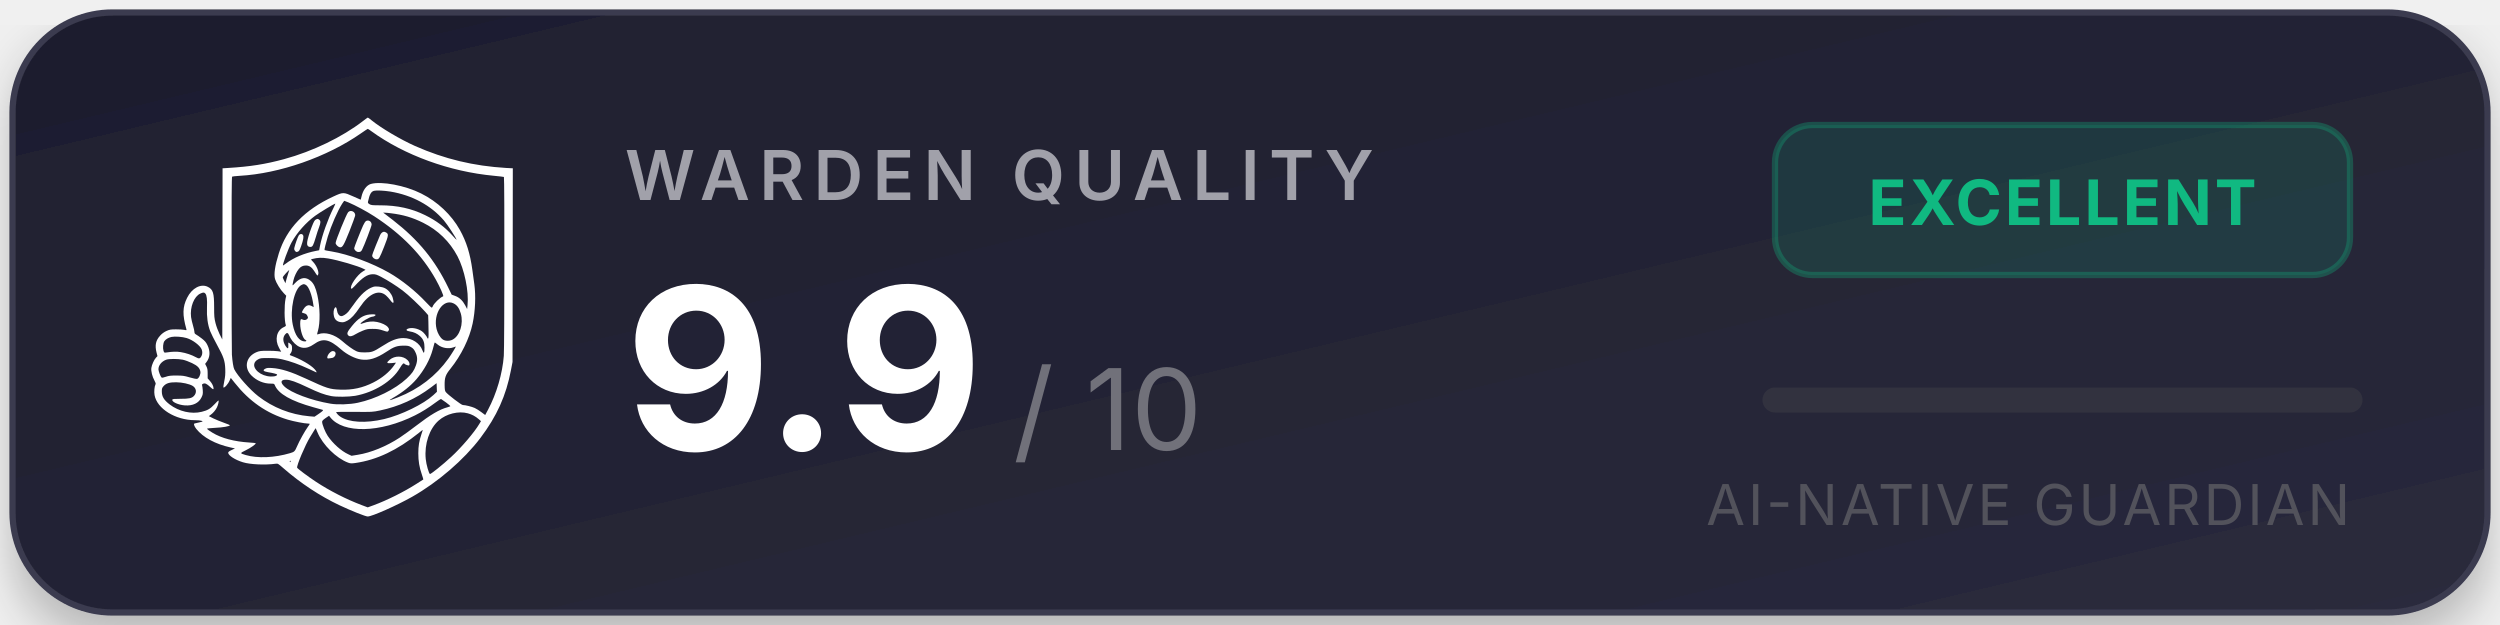
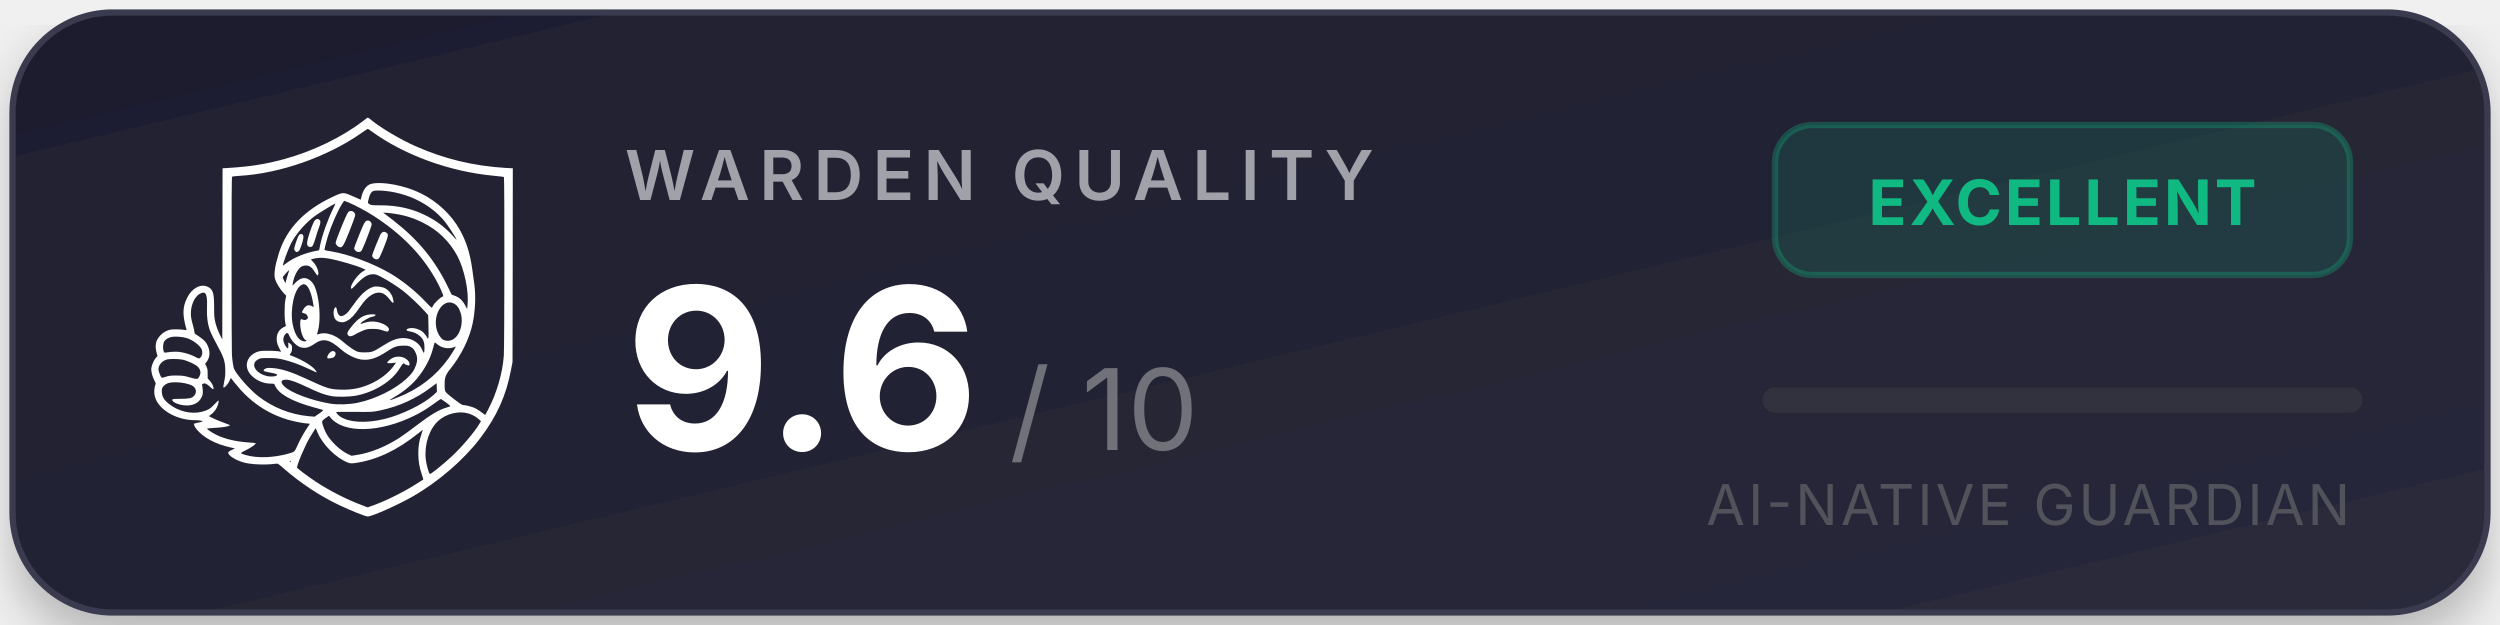
- <svg xmlns="http://www.w3.org/2000/svg" width="400" height="100" viewBox="0 0 400 100" fill="none" data-warden-score="9.9" data-warden-timestamp="1771713777" data-warden-signature="09f59e26331572a5729d2369886bf3ea90938797a37a3c4654ed8b212ed1a3de">
-   <a href="https://warden.ai/verify?score=9.9&amp;sig=09f59e26331572a5729d2369886bf3ea90938797a37a3c4654ed8b212ed1a3de&amp;ts=1771713777" target="_blank">
+ <svg xmlns="http://www.w3.org/2000/svg" width="400" height="100" viewBox="0 0 400 100" fill="none" data-warden-score="9.6" data-warden-timestamp="1771715582" data-warden-signature="c42913068c0b015b4acca5b08c54ca1a99bceb813f325ea0a72b48a6f2abdcb1">
+   <a href="https://warden.ai/verify?score=9.6&amp;sig=c42913068c0b015b4acca5b08c54ca1a99bceb813f325ea0a72b48a6f2abdcb1&amp;ts=1771715582" target="_blank">
    <defs>
      <filter id="shadow" x="-10%" y="-10%" width="120%" height="120%">
        <feDropShadow dx="0" dy="4" stdDeviation="4" flood-color="#000" flood-opacity="0.25" />
      </filter>
      <linearGradient id="cardGrad" x1="0" y1="0" x2="1" y2="1">
        <stop offset="0%" stop-color="#1e1e2e" />
        <stop offset="100%" stop-color="#2a2a3c" />
      </linearGradient>
      <linearGradient id="scoreGrad" x1="0" y1="0" x2="1" y2="0">
        <stop offset="0%" stop-color="#10B981" />
        <stop offset="100%" stop-color="#059669" />
      </linearGradient>
    </defs>
    <rect x="2" y="2" width="396" height="96" rx="16" fill="url(#cardGrad)" stroke="#3b3b4f" stroke-width="1" filter="url(#shadow)" />
    <g transform="translate(24, 18) scale(0.09)">
      <path fill="#ffffff" d="m378.5 15.3c-36.8 28.4-89.3 53.8-140.1 67.6-33.1 9-60.2 13.3-99.6 15.7l-9.8 0.6-0.2 152.1-0.3 152.2-4.8-9.5c-2.7-5.6-5.7-13.6-7.2-19.5-2.2-8.8-2.5-12.1-2.5-28.6 0-25-1.9-31.3-11.1-35.9-12.3-6.3-28.4 2.1-36.9 19.4-8.2 16.4-8.5 30.2-1.4 55.5 0.7 2.4 0.6 2.4-3.7 1.5-2.4-0.5-9.1-0.9-14.9-0.9-9.4 0.1-11.2 0.4-16.8 2.9-4.2 2-7.9 4.6-11.1 8.2-7.9 8.6-9.7 17-6.5 30l1.7 6.5-2.6 2.7c-3.4 3.5-7.5 12.7-8.3 18.3-0.8 5.7 1.7 15.6 5.5 22.4 2.1 3.8 2.6 5.6 1.9 6.8-1.9 3.5-2.8 13.1-1.7 19.1 4.3 24.2 37 44.5 71.6 44.6 5 0 10.4 0.5 12 1.1 2.7 1.2 2.7 1.2-3.2 2.6-3.3 0.8-7.1 1.6-8.3 1.9-2 0.4-2.3 0.9-1.7 3.2 0.3 1.5 2 4.5 3.7 6.6 12.2 15.3 33.9 27.1 61.1 33.1l7.8 1.7-6.1 2.9c-4.3 2-6 3.4-6 4.8 0 4.7 12.3 12.7 26.2 16.9 12.9 4 39.8 5.2 58.3 2.6 3.9-0.5 4.3-0.2 13.7 8 30.6 26.7 65 49.4 99.4 65.7 20.5 9.7 46.5 20.1 50.4 20.1 7.5 0.1 52-19.7 79-35 46-26.1 92.1-65.9 121.4-104.6 29.4-39 45.7-75.3 54.3-120.6l2.8-14.5 0.3-172.1 0.2-172.2-11.7-0.6c-58.1-3.5-109.5-15.8-162-39-25.6-11.4-60.2-31.8-77.1-45.5-3.4-2.8-6.5-5.1-7-5.1-0.4 0-4.3 2.9-8.7 6.3zm15.1 18c58.4 42.5 139.2 71.9 217.8 79.2 9.3 0.9 17.3 1.8 17.8 2.1 1.2 0.8 1 300.8-0.2 317.9-2.3 31.3-12.9 67.5-28.1 96l-5 9.3-6.7-5c-3.7-2.8-9-6.2-11.9-7.5-5.1-2.3-16.4-5.2-21.3-5.3-2.7-0.1-26.8-18.6-30.2-23.1-1.5-2-1.9-4.4-2-12-0.2-13.5 1.5-18.4 10.2-29.2 19.2-23.8 34-53.9 39.6-80.7 4.7-22.6 5.8-48.7 3-69.5-0.9-6.1-2.4-17.5-3.5-25.5-4-29.3-10.5-50.1-22.2-71.2-15-26.9-39.7-50.3-68.8-64.8-28.4-14.3-70.5-22.2-89.4-17-7.7 2.2-14.2 11.1-16.8 22.9-0.6 2.8-1.2 5.1-1.4 5.1-0.2 0-5.9-2.5-12.7-5.6-17.8-8-18.4-8.1-35.9 0-51.1 23.6-83.2 57-96.9 101.1-6.9 21.9-9.1 37.2-6.7 45.6 2.1 6.9 9.5 19 15.4 25l4.5 4.7-1.2 5.3c-2.5 11.7-2.3 39.8 0.5 47 0.4 1.1-0.6 2.1-3.5 3.4-13 5.9-16.7 22.3-8.5 37.1l3.7 6.7-5.8-0.9c-3.3-0.5-11.7-0.9-18.9-0.8-10.9 0-13.9 0.4-18.5 2.2-19.2 7.6-23.8 27.5-9.7 41.7 9.4 9.3 21.6 14.5 34.3 14.5 5.9 0 6.2 0.1 7.4 3 6.3 15.1 28.8 28 68.5 39 8.3 2.4 15.6 4.4 16.4 4.6 1.9 0.6 0.3 2.2-7.6 7.6l-6.8 4.6-9.5-0.8c-32.8-2.9-64.6-15.4-90.6-35.7-14.6-11.3-36.9-36.3-42.6-47.8-1.6-3.1-3.3-13.9-4.2-26-0.3-3.9-0.6-76.5-0.6-161.4-0.1-113.6 0.2-154.6 1-155.1 0.6-0.4 6.5-1 13.1-1.4 71.3-4 155.7-33.5 215.9-75.5 6.3-4.4 11.8-8 12.1-8 0.4-0.1 3.3 1.8 6.5 4.2zm33.9 107.3c38.5 6.4 71.8 24.4 95 51.3 6 6.9 22.4 32.1 22.5 34.3 0 0.4-3.3-2.9-7.3-7.5-13.4-15-28.8-26.5-48.6-36.2-24.4-12-49.3-17.4-79.6-17.5-14.2 0-16.4-0.2-19.3-2-2.7-1.7-3.1-2.4-2.6-4.7 2.8-13.1 5.5-17.7 10.7-19.1 4.2-1.1 18-0.4 29.2 1.4zm-74.4 19.4c11.8 4.9 32.5 16 45.4 24.4 49.3 32.1 85.1 68.8 109.5 112.4 7.4 13.2 14.6 29.5 13.2 30-5.5 1.8-17.1 13.1-18.7 18.2-0.4 1.1-1.2 1.9-1.8 1.9-0.7-0.1-5-4.2-9.7-9.3-18.3-19.7-43.8-40.1-66-52.8-29.9-17.1-72.8-33-102.3-37.8-6.6-1.1-12.2-2.1-12.4-2.4-0.6-0.6 2.4-12.9 5.8-24.1 6.1-19.7 17.4-45.6 25.5-58.3 1.9-2.8 3.5-5.2 3.8-5.2 0.2 0 3.6 1.4 7.7 3zm-26.7 9.2c-10.1 20.1-20.4 49-24.1 67.4l-1.6 8.3-5.6 1.1c-20.8 4.1-40.1 12.2-53.5 22.5-2.6 1.9-4.8 3.5-5 3.5-1.9 0 9.3-30.3 15.1-41 9.3-17.1 25.8-35.7 42.1-47.5 7.8-5.7 33.8-21.4 35.5-21.5 0.4 0-0.9 3.3-2.9 7.2zm101.6 9.9c22.3 2.7 38.4 7.5 57.5 16.9 26.5 13.2 47.3 33.4 61.1 59.5 12.4 23.4 20.5 62.8 17.9 87l-0.7 6.9-3.5-6.7c-4.5-8.4-10.3-13.9-18-16.7l-6-2.2-6.1-12.6c-23.4-48.6-52.8-84.6-98.4-120-7-5.5-13.8-10.6-15-11.5l-2.3-1.6h2.5c1.4-0.1 6.4 0.4 11 1zm-111.3 80.4c17.8 2.9 53.5 13.4 63.7 18.7l2.8 1.5-4.4 2.6c-10.5 6.1-24.8 27.1-21 30.9 0.6 0.6 2.7-1 5.8-4.4 14.3-15.6 22.9-21.2 32.6-21.3 4.8 0 6.9 0.7 14.5 4.6 11.7 6.2 26.7 15.6 38.3 24.3 9.9 7.4 31.3 27.6 40.3 37.9l5.2 6 0.4 11.6c0.6 19.6 0.5 29-0.3 29.8-0.5 0.4-1.1 0.3-1.3-0.4-1.2-3.5-6.8-10.4-10.2-12.6-7.3-4.9-17.6-6.8-24-4.6-5 1.8-3.7 4.2 2.8 5.1 7.1 1.1 12.9 3.7 17.9 8.2 6 5.4 8.2 11 8.2 20.3 0 10.3-1.2 12-3.6 5.3-4.7-13-18.6-22-33.9-22-11.4 0-21.7 4-38.2 14.7-15.1 9.7-18.2 10.8-30.3 10.8-8.7-0.1-11.3-0.4-15.4-2.3-5.6-2.6-16-10-25.1-18-13.4-11.7-30.3-16.6-42.2-12.1-2.7 1-2.7 0.8-0.8-5.7 4.3-14.8 3.9-42-1-63.9-3-13.1-6.2-20.1-11.5-24.9-8.9-8-18.3-6.8-28.3 3.8-5.2 5.6-5.1 5.9-2.6-5.4 1.4-6.4 5.6-15.3 9.5-19.9 3.5-4.3 7.4-6.1 12.7-6.1 5.7 0 10.2 3 14.4 9.5 6.2 9.6 5.8 9.2 7.1 6.9 2.3-4.3-2.4-16.2-9.1-23.1-4-4.2-4-4.2-1.6-4.8 10.5-2.6 17.1-2.9 28.6-1zm-71.8 29.2c-1.5 4.9-3.1 10.1-3.4 11.8l-0.7 3-2.3-4.5c-1.3-2.5-2.4-5.2-2.5-6.1 0-1.2 10.5-12.8 11.6-12.9 0.1 0-1.1 3.9-2.7 8.7zm32 17.7c5.3 2.8 11 17.6 13.5 35.4l0.6 4.2-3.7-2c-4.2-2.2-7.6-1.8-11.1 1.4-2.1 1.8-6.2 8.5-6.2 10 0 0.3 1.8 1 4 1.6 3.2 0.8 4.5 1.9 5.7 4.5 1.6 3.3 1.5 3.6-0.2 5.5-2 2.2-5.5 2.6-8.7 0.9-2.9-1.5-3.8 0.2-3.8 7.6 0 11.9 5 27.1 9.5 28.9 2.4 0.9 1.7 2.6-1 2.6-10 0-17.7-10.5-21.7-29.8-5.5-26.4 2.8-64.3 15.4-70.5 4.1-2 4.2-2 7.7-0.3zm-178.6 15.4c2.7 2.9 3.6 10.7 3 25.2-0.7 16.2 1.3 30.3 5.8 42 1.6 4.1 7 14.9 12 24 11.9 21.7 14.1 28.2 14.7 43 0.3 9.1-0.1 13.7-1.8 21.9-1.1 5.7-1.9 10.6-1.6 10.8 1.7 1.7 8.5-5.8 11.4-12.8l1.8-4.1 7 8.8c26.1 33 56.7 54.2 94.5 65.5 10.4 3.1 29.9 6.9 35.7 6.9 1.7 0 3.2 0.3 3.2 0.6 0 0.4-1.5 2.7-3.4 5.3-5.2 7.2-15 24.7-19.1 34.4-4 9.2-4.7 10-12.4 12.3-28 8.3-58.1 9.5-79.1 3.3-10.5-3.1-10.5-3.2 0.2-8.4 8.8-4.3 17.8-10.6 17.8-12.4 0-0.4-5.1-1.1-11.4-1.4-26.4-1.6-49.7-7.7-65.5-17.4-5.2-3.2-9.6-6.3-9.8-6.9-0.2-0.7 4.4-1.3 14.4-1.8 13.7-0.6 26.3-2.8 26.3-4.6 0-0.4-4.8-2.4-10.7-4.5-6-2.1-14.4-5.6-18.8-7.7l-7.9-4 2.9-2.1c4.7-3.3 8.9-8.3 11.4-13.3 2.3-4.5 4-12.4 2.7-12.4-0.4 0-3.4 2.9-6.8 6.6-7.6 8.1-12.2 10.9-22.9 13.5-18.1 4.6-40.7-0.6-57-13.1-10.3-8-13.8-13.9-13.9-23.2 0-5 0.4-6.2 3-9.2 4.7-5.3 10.6-7.1 22.5-7 10.7 0.1 23.5 2.9 29.3 6.4 6.7 4.1 7.8 12 2.4 17.8-3.9 4.2-8.7 5.2-24.3 5.2-10.8 0-13.8 0.3-14.2 1.4-1.5 3.9 10.6 9.5 22.3 10.3 14.1 1 24.6-4 29.5-14.1 2.4-4.9 2.7-6.4 2.3-12.8-0.3-4-0.8-8-1.2-8.9-0.5-1.1 0.1-1.9 1.9-2.7 3.2-1.5 6.3-0.1 12.6 5.8 4.5 4.2 5.9 4.8 5.9 2.7 0-3.7-2.5-9-6.3-13.3l-4.2-4.8v-8.5c0-7-0.5-9.4-2.3-12.9l-2.2-4.3 2.5-3.3c6.4-8.5 7-19.1 1.5-30.3-2.5-5-4.5-7.3-9.9-11.5-3.8-2.9-8.3-6.1-10-7-2.4-1.3-3.1-2.4-3.1-4.6 0-1.6-1.1-6.6-2.5-11.3-1.4-4.6-3-11.5-3.5-15.2-2.2-17.6 5.3-36.8 16.5-41.8 5.1-2.3 6.8-2.4 8.8-0.1zm441.7 17.7c6 3.1 9.8 8.4 12.5 17.7 5.3 18.3-1.8 40.4-15 46.8-5.6 2.7-13.1 2.4-17.3-0.7-4.5-3.3-8.8-10.7-10.7-18.3-6.7-27.2 11.9-55 30.5-45.5zm-292.5 57c0.9 2.5 3.5 6.8 5.6 9.6 11.2 14.1 23.9 16.1 38.2 5.9 16.1-11.6 27.2-9.4 48.7 9.4 10.1 8.9 24.6 16.2 35.2 17.7 14.3 2.1 27.1-1.9 45.2-13.8 13.2-8.8 18.6-10.7 30.1-10.8 8.1 0 9.5 0.3 13.7 2.7 3.6 2.2 5.3 4.1 7.4 8.5 4 8 4.3 14.9 1.1 24-3.3 9.3-6.8 14.3-16.4 23.3-20.2 18.9-55.6 36.4-86.8 43-14.3 3.1-36.2 3.8-48.9 1.6-34.1-5.8-70-19.3-81.8-30.6-7.6-7.3-6.4-12 2.9-12 7.3 0 17.7 3.7 39.3 14 18.6 8.9 29.2 12.8 41 15.1 9 1.8 31.5 1.5 42.6-0.4 34-6.1 65.8-25.8 79.7-49.5 4.5-7.6 6.7-9.6 8.2-7.3 0.3 0.5 2.2 1.5 4.1 2.1 2.8 1 3.8 1 4.4 0.1 1.2-2-0.1-5.9-2.9-8.7-8.1-8.3-22.9-8.6-32.1-0.7-6.3 5.4-5.5 6.6 3.7 5.8l7.6-0.8-3.4 4.9c-8.3 11.8-21.6 22.7-36.9 30.4-19 9.6-37.2 13.5-58.5 12.7-19.4-0.7-23.7-2.1-61.2-19.5-26.2-12.2-44.4-17.9-59.8-18.9-7.4-0.5-9.7-0.3-12.4 1.1-5.4 2.8-3.8 4.8 4.9 6.3 9.3 1.5 16 3.3 16 4.3 0 3.1-9 4.4-17.8 2.6-8.4-1.7-15.7-6-19.9-11.5-5.4-7-3.8-14.2 4-18.3 3.8-2.1 5.6-2.3 18.2-2.3 11 0 16.3 0.5 24.4 2.3 14 3.2 30.6 9.1 46.9 16.8 7.4 3.5 13.6 6.4 13.8 6.4 1.2 0 0-2.4-2.8-5.5-6.6-7.6-25.8-18.6-43.1-24.8-1.7-0.7-1.7-0.9 0.5-3.9 1.7-2.5 2.3-4.7 2.3-8.6 0-4.6-0.4-5.7-2.8-7.8-1.5-1.3-3.1-2.4-3.5-2.4-0.4 0-0.6 2.1-0.3 4.6 0.5 6.8-1.1 7.3-4.9 1.5-4.9-7.8-5.3-14.9-0.9-20.4 3.1-4 5.3-3.5 7.4 1.8zm-182.3 4.5c10.9 3.3 24.1 13.4 26.7 20.3 1.5 4 1.4 8.3-0.4 11.7-2.5 4.8-4.4 5.2-10 2-7.1-4-17.7-7.6-26.8-9-7.2-1.2-14.6-1-25.3 0.6-4.1 0.6-4.2 0.6-5.4-3.1-1.5-4.7-0.8-13.4 1.5-16.9 2.3-3.4 7.4-6.5 12.7-7.6 6.2-1.3 19.5-0.3 27 2zm446 11.4c7.3 6.2 19.2 8.4 28.3 5.1 2.2-0.8 4.1-1.5 4.2-1.5 0.7 0-8 14.2-13.1 21.3-22.2 31.1-52.5 54.4-89.6 69-16.4 6.5-19 6.7-8.8 0.9 16.8-9.6 31.3-21.2 41.6-33.2 13.7-16.1 24-34.9 28.8-52.7 3.4-12.7 3.2-12.3 4-12.3 0.3 0 2.4 1.6 4.6 3.4zm-452.8 27.1c3.8 0.8 11.1 3.5 16.3 6 9.9 4.8 13.6 8.6 14.9 15.1 0.8 4.4-2.6 12.1-5.8 12.9-1.4 0.4-7-0.7-13.3-2.6-9.8-2.9-12.4-3.2-23.5-3.3-10.5 0-13.5 0.4-18.8 2.2-4.9 1.7-6.7 2-7.8 1.2-1.7-1.5-5.4-11.3-5.4-14.5 0-7 5.6-14 13.8-17 5-1.8 21-1.8 29.6 0zm445.5 62.8c-17.3 16-57.2 35.5-87.5 42.7-33.3 7.9-63 6.1-78.5-4.6-3.4-2.3-6.9-6.3-6.9-7.9 0-0.3 14.5-0.4 32.3-0.3 32 0.3 32.3 0.3 45.7-2.5 33.2-7 63.6-20.7 90.3-40.8l10.2-7.7 0.3 7.7 0.3 7.6zm22.4 13.2c4.2 3.2 7.7 6.1 7.7 6.5 0 0.3-2.1 1.2-4.7 1.9-14.5 3.8-30.6 13.3-55.8 32.7-9.6 7.4-22.9 17-29.7 21.5-23.6 15.4-51.1 26.7-74.4 30.4l-11.1 1.8-5.8-2.7c-12.3-5.6-27.4-19.1-36.5-32.6-4.4-6.5-10-20.4-10-25 0-1.9 1.4-3.4 6.1-6.7l6.2-4.2 2.1 2.7c23 29.3 88.6 27.8 150.8-3.4 12-6 24.2-13.6 35.8-22.3 5.2-3.9 9.9-7 10.5-6.7 0.5 0.2 4.5 3 8.8 6.1zm38.8 19.3c7.4 2.1 13.5 5.3 19.3 10.4l4 3.5-2.8 4.7c-8.7 14.9-32.4 42.7-50.5 59.2-14.7 13.6-36 30.6-37.4 30.1-1.9-0.6-6.6-17-7.5-26.6-2.7-26.7 6.5-54.1 23.1-68.6 13.7-12 35.2-17.3 51.8-12.7zm-267.3 33.9c9.1 22 33.4 46 54.4 53.8 4.2 1.5 5.7 1.6 13 0.6 37.9-5.4 74.6-22.8 112.6-53.4 3.9-3.2 7.2-5.7 7.2-5.4 0 0.2-1.1 3.6-2.5 7.7-4 11.7-5.5 21-5.5 33.8 0 13.8 1.8 24.9 6.2 37.5 1.6 4.9 2.9 9 2.7 9.1-0.2 0.2-5.6 3.6-11.9 7.6-22.3 14.3-52.6 29.4-76.2 38.1l-10.7 3.9-10.4-3.9c-27.4-10.3-57.6-25.7-81.8-41.7-14-9.2-32.6-23.2-33.3-24.9-1.3-3.4 14.4-40.6 23-54.5 8.7-14.2 9.8-15.9 10-15.7 0.1 0.1 1.5 3.5 3.2 7.4zm-47.8 51.9c0 0.8-0.5 1.2-1 0.9-0.6-0.4-0.8-1.1-0.5-1.6 0.9-1.4 1.5-1.1 1.5 0.7z" />
      <path fill="#ffffff" d="m352.3 177.2c-3.2 3.5-22.3 50.4-22.3 54.8 0 2.6 4 6.8 7.1 7.5 4.9 1.2 7-2.4 17.4-28.3 5.3-13.4 9.9-25.9 10.2-27.7 1.1-6.8-7.8-11.3-12.4-6.3z" />
      <path fill="#ffffff" d="m383.7 193.1c-0.9 0.6-3.1 4-4.8 7.7-4.8 10.6-15.9 38.7-15.9 40.4 0 3.1 4 6.8 7.3 6.8 3.8 0 5-0.7 6.7-4 3.8-7.2 17-41.9 17-44.7 0-5.7-5.5-9-10.3-6.2z" />
      <path fill="#ffffff" d="m412.4 213.5c-1.2 0.8-2.7 2.9-3.4 4.7-0.8 1.8-4.2 10.2-7.7 18.6-3.5 8.4-6.3 16.3-6.3 17.6 0 3.2 4 6.6 7.8 6.6 4.2 0 5.1-1.5 13.4-22.3 8.1-20.5 8.4-22.8 3.1-25.6-2.9-1.5-4.4-1.4-6.9 0.4z" />
      <path fill="#ffffff" d="m295.3 190c-2.5 1-4.1 3.8-7.9 13.6-4.1 10.7-7.3 21.4-8 26.7-0.8 5.7 1.2 8.7 5.7 8.7 3.9 0 5.2-2.4 9.5-16.8 1.9-6.6 4.6-14.9 6-18.3 3-7.9 3.1-11.3 0.2-13.3-2.5-1.8-2.5-1.8-5.5-0.6z" />
      <path fill="#ffffff" d="m264.5 218.4c-1.7 2.5-6.8 16.8-7.9 22.2-0.5 2.3-0.2 3.7 1.3 5.5 1.6 2 2.3 2.2 4.7 1.4 2.5-0.9 3.3-2.3 6.1-10 3.9-11.1 4.9-16.6 3.4-19.4-1.6-2.9-5.6-2.7-7.6 0.3z" />
      <path fill="#ffffff" d="m397 309.9c-11.5 3.8-22 13.1-34 30.1-4.1 5.8-8.7 12.1-10.3 14-3.6 4.3-9.4 8-12.5 8-3.7 0-6.9-4-7.7-9.8-0.8-5.8-2.2-7.4-4.1-4.8-2.1 2.9-2.7 9.3-1.4 14.7 1.5 6.4 5.9 10 12.9 10.7 4.1 0.4 5.9-0.1 11.2-2.9 6.8-3.7 12.8-10.2 22.4-24.4 16-23.8 33.4-31.4 46.1-20.2 2 1.7 5.4 5.5 7.6 8.4 5.6 7.6 7.3 5.8 4.3-4.4-2.1-7-7.6-13.8-13.7-16.9-5.4-2.7-16.2-4-20.8-2.5z" />
      <path fill="#ffffff" d="m390.3 359.1c-11.2 1.1-20.4 7.1-31.1 20.3-8.8 10.8-9.9 13.7-6.5 17.1 2.3 2.3 6.7 1.5 12.8-2.4 2.7-1.7 8.5-4.5 13-6.3 7-2.8 9.2-3.2 17.5-3.1 7.6 0 11.2 0.5 17.9 2.7 8.1 2.7 8.5 2.7 9.8 1 1.8-2.4 1.6-3.7-0.8-6.8-2.9-3.7-10.8-7.5-19.2-9.2-7.8-1.7-17.2-0.8-24.7 2.2-2.3 0.9-4.3 1.4-4.6 1.1-1.7-1.7 16.4-12.7 21-12.7 2.2 0 5.6-1.8 5.6-2.9 0-1.3-3.9-1.7-10.7-1z" />
      <path fill="#ffffff" d="m320.2 426.5c-3.3 2.7-5.7 7.7-4.9 9.9 0.4 1 1.5 1.2 4.9 0.5 2.4-0.4 4.6-0.8 4.9-0.9 0.3 0 1.5-0.9 2.7-2 2.8-2.6 2.9-7.5 0.3-9-3-1.5-4.7-1.2-7.9 1.5z" />
    </g>
    <text x="100" y="32" fill="#a1a1aa" font-family="system-ui, -apple-system, Segoe UI, sans-serif" font-size="11" font-weight="600" letter-spacing="1.5" style="text-transform: uppercase;">WARDEN QUALITY</text>
    <text x="100" y="72" fill="#fff" font-family="system-ui, -apple-system, Segoe UI, sans-serif" font-weight="700">
-       <tspan font-size="36">9.9</tspan>
+       <tspan font-size="36">9.6</tspan>
      <tspan font-size="18" fill="#71717a" font-weight="400" dx="2">/ 10</tspan>
    </text>
    <rect x="284" y="20" width="92" height="24" rx="6" fill="#10B981" fill-opacity="0.15" stroke="#10B981" stroke-opacity="0.3" stroke-width="1" />
    <text x="330" y="36" fill="#10B981" font-family="system-ui, -apple-system, Segoe UI, sans-serif" font-size="10" font-weight="700" text-anchor="middle" letter-spacing="0.5">EXCELLENT</text>
    <line x1="284" y1="64" x2="376" y2="64" stroke="#3f3f46" stroke-width="4" stroke-linecap="round" stroke-opacity="0.5" />
-     <line x1="284" y1="64" x2="375.089" y2="64" stroke="url(#scoreGrad)" stroke-width="4" stroke-linecap="round" />
+     <line x1="284" y1="64" x2="372.038" y2="64" stroke="url(#scoreGrad)" stroke-width="4" stroke-linecap="round" />
    <text x="376" y="84" fill="#52525b" font-family="system-ui, -apple-system, Segoe UI, sans-serif" font-size="9" text-anchor="end" letter-spacing="0.5">AI-NATIVE GUARDIAN</text>
  </a>
</svg>
